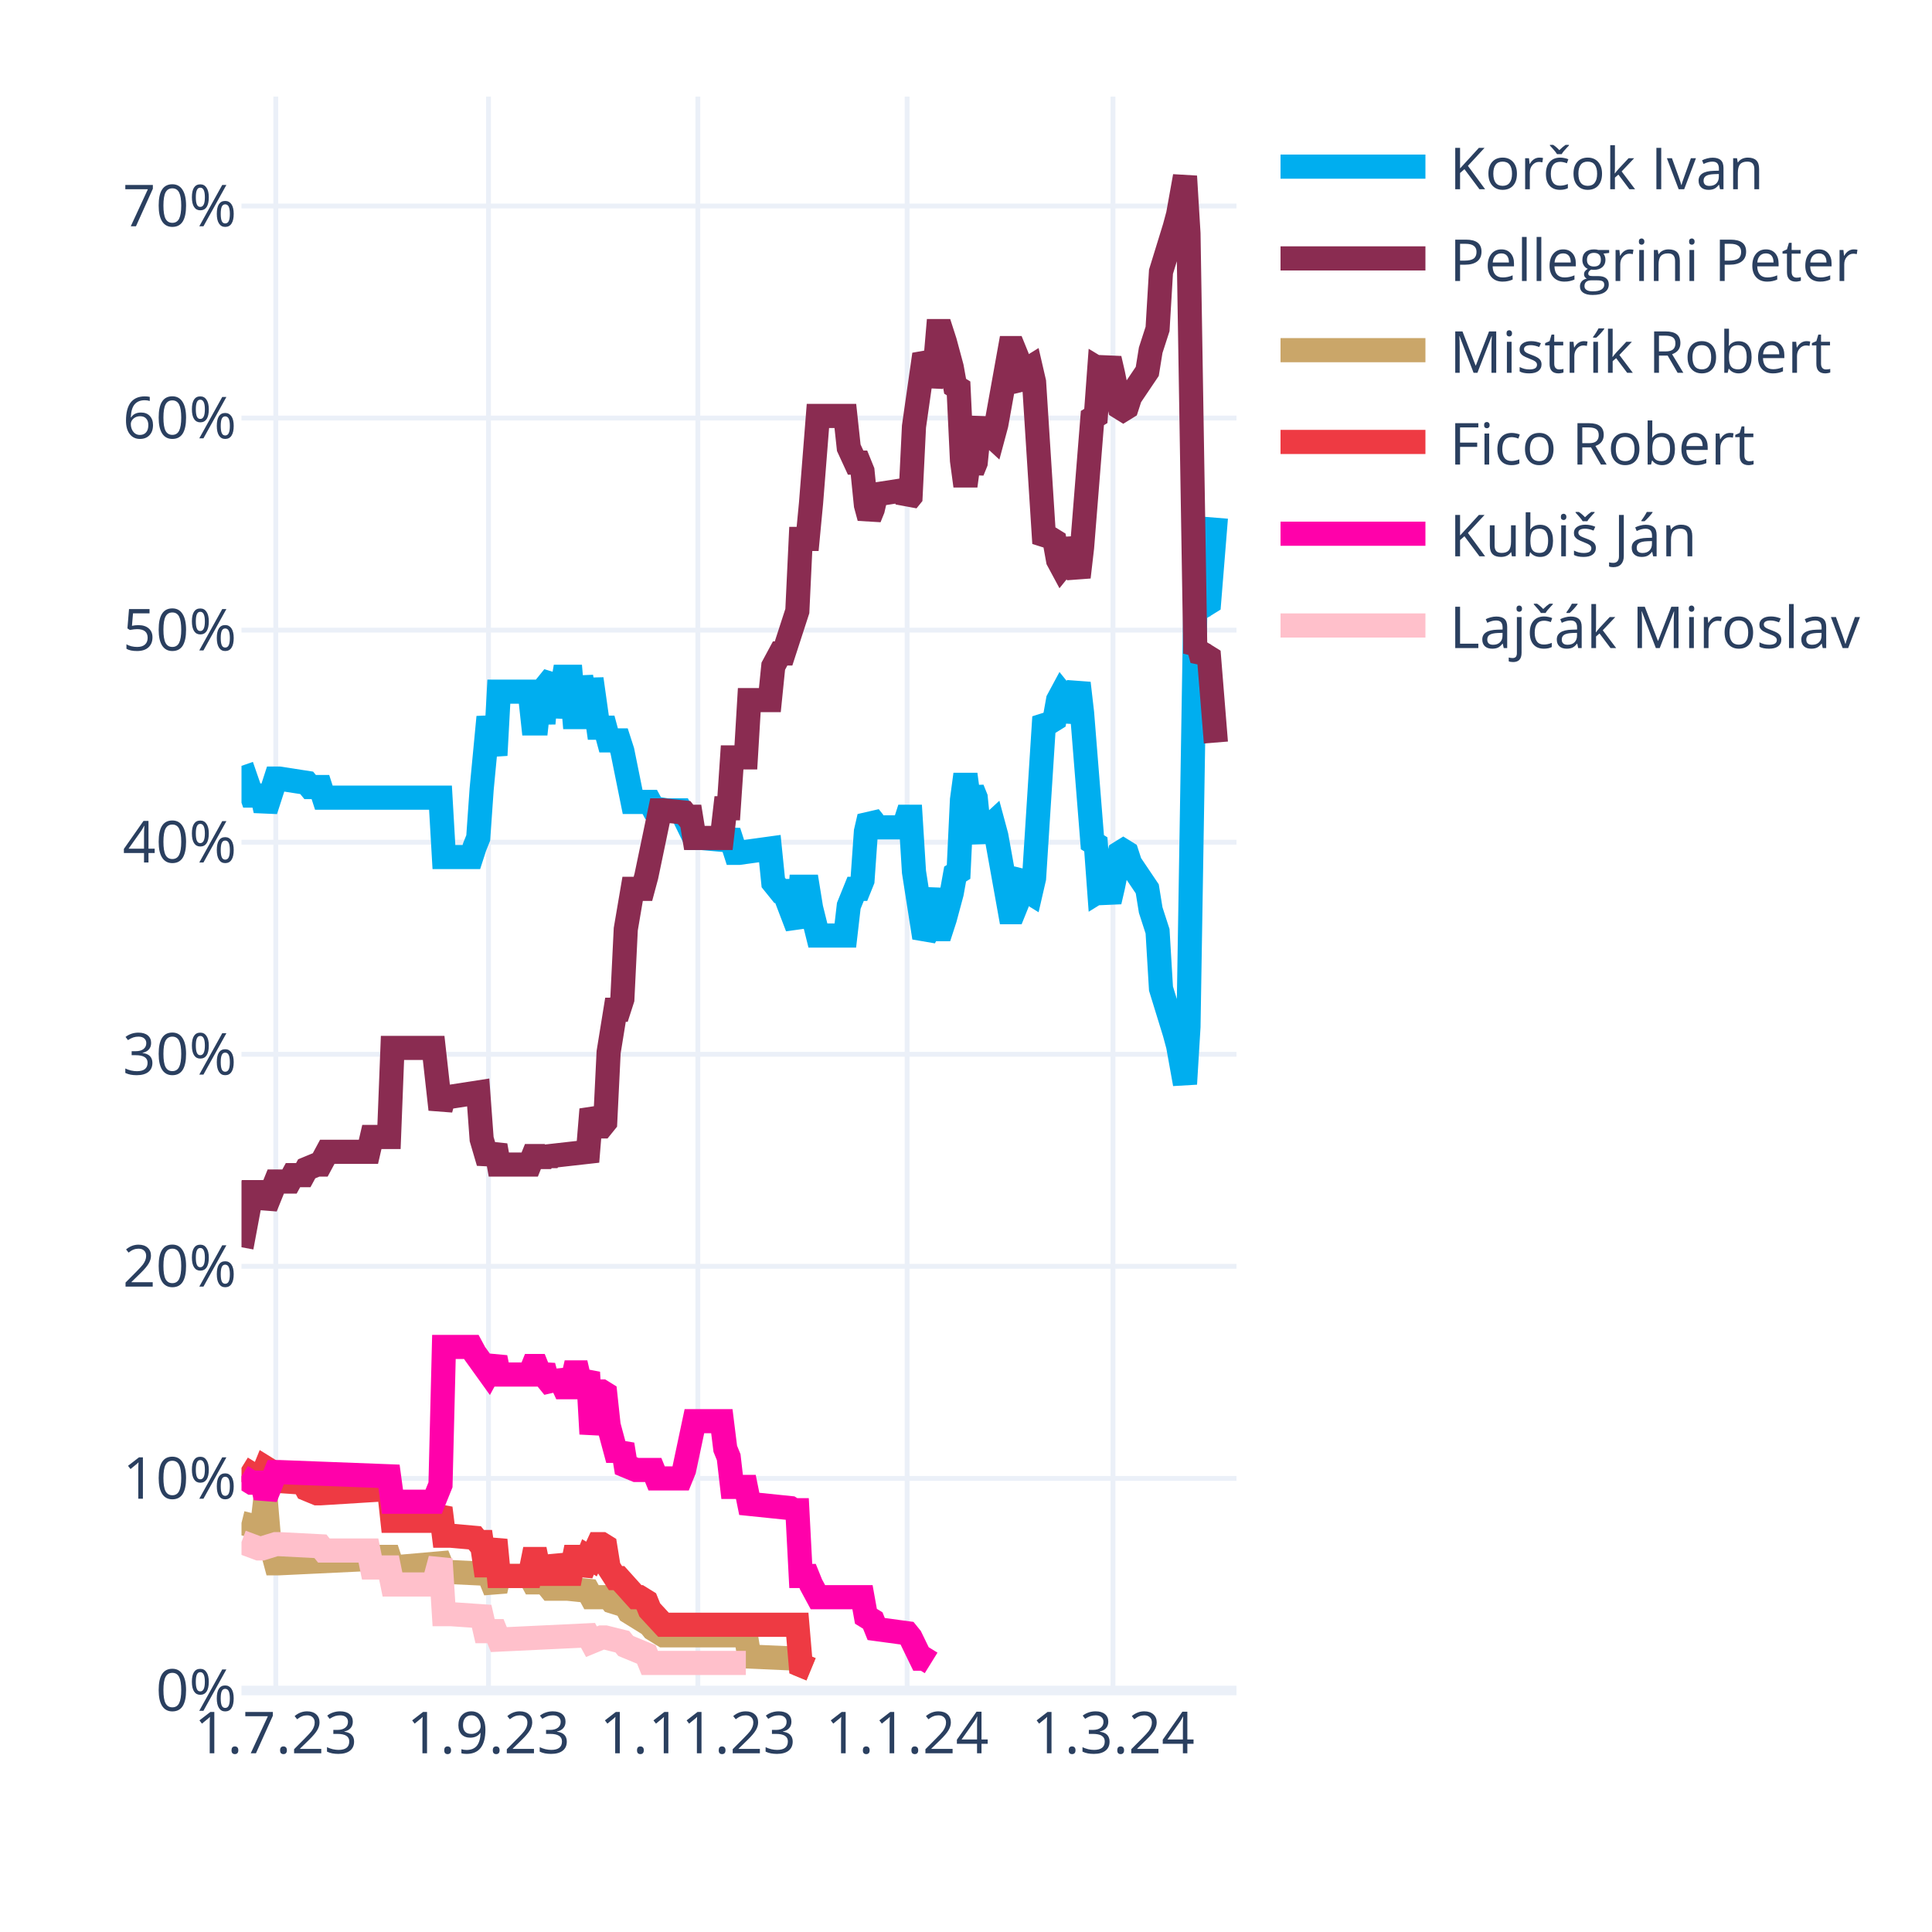
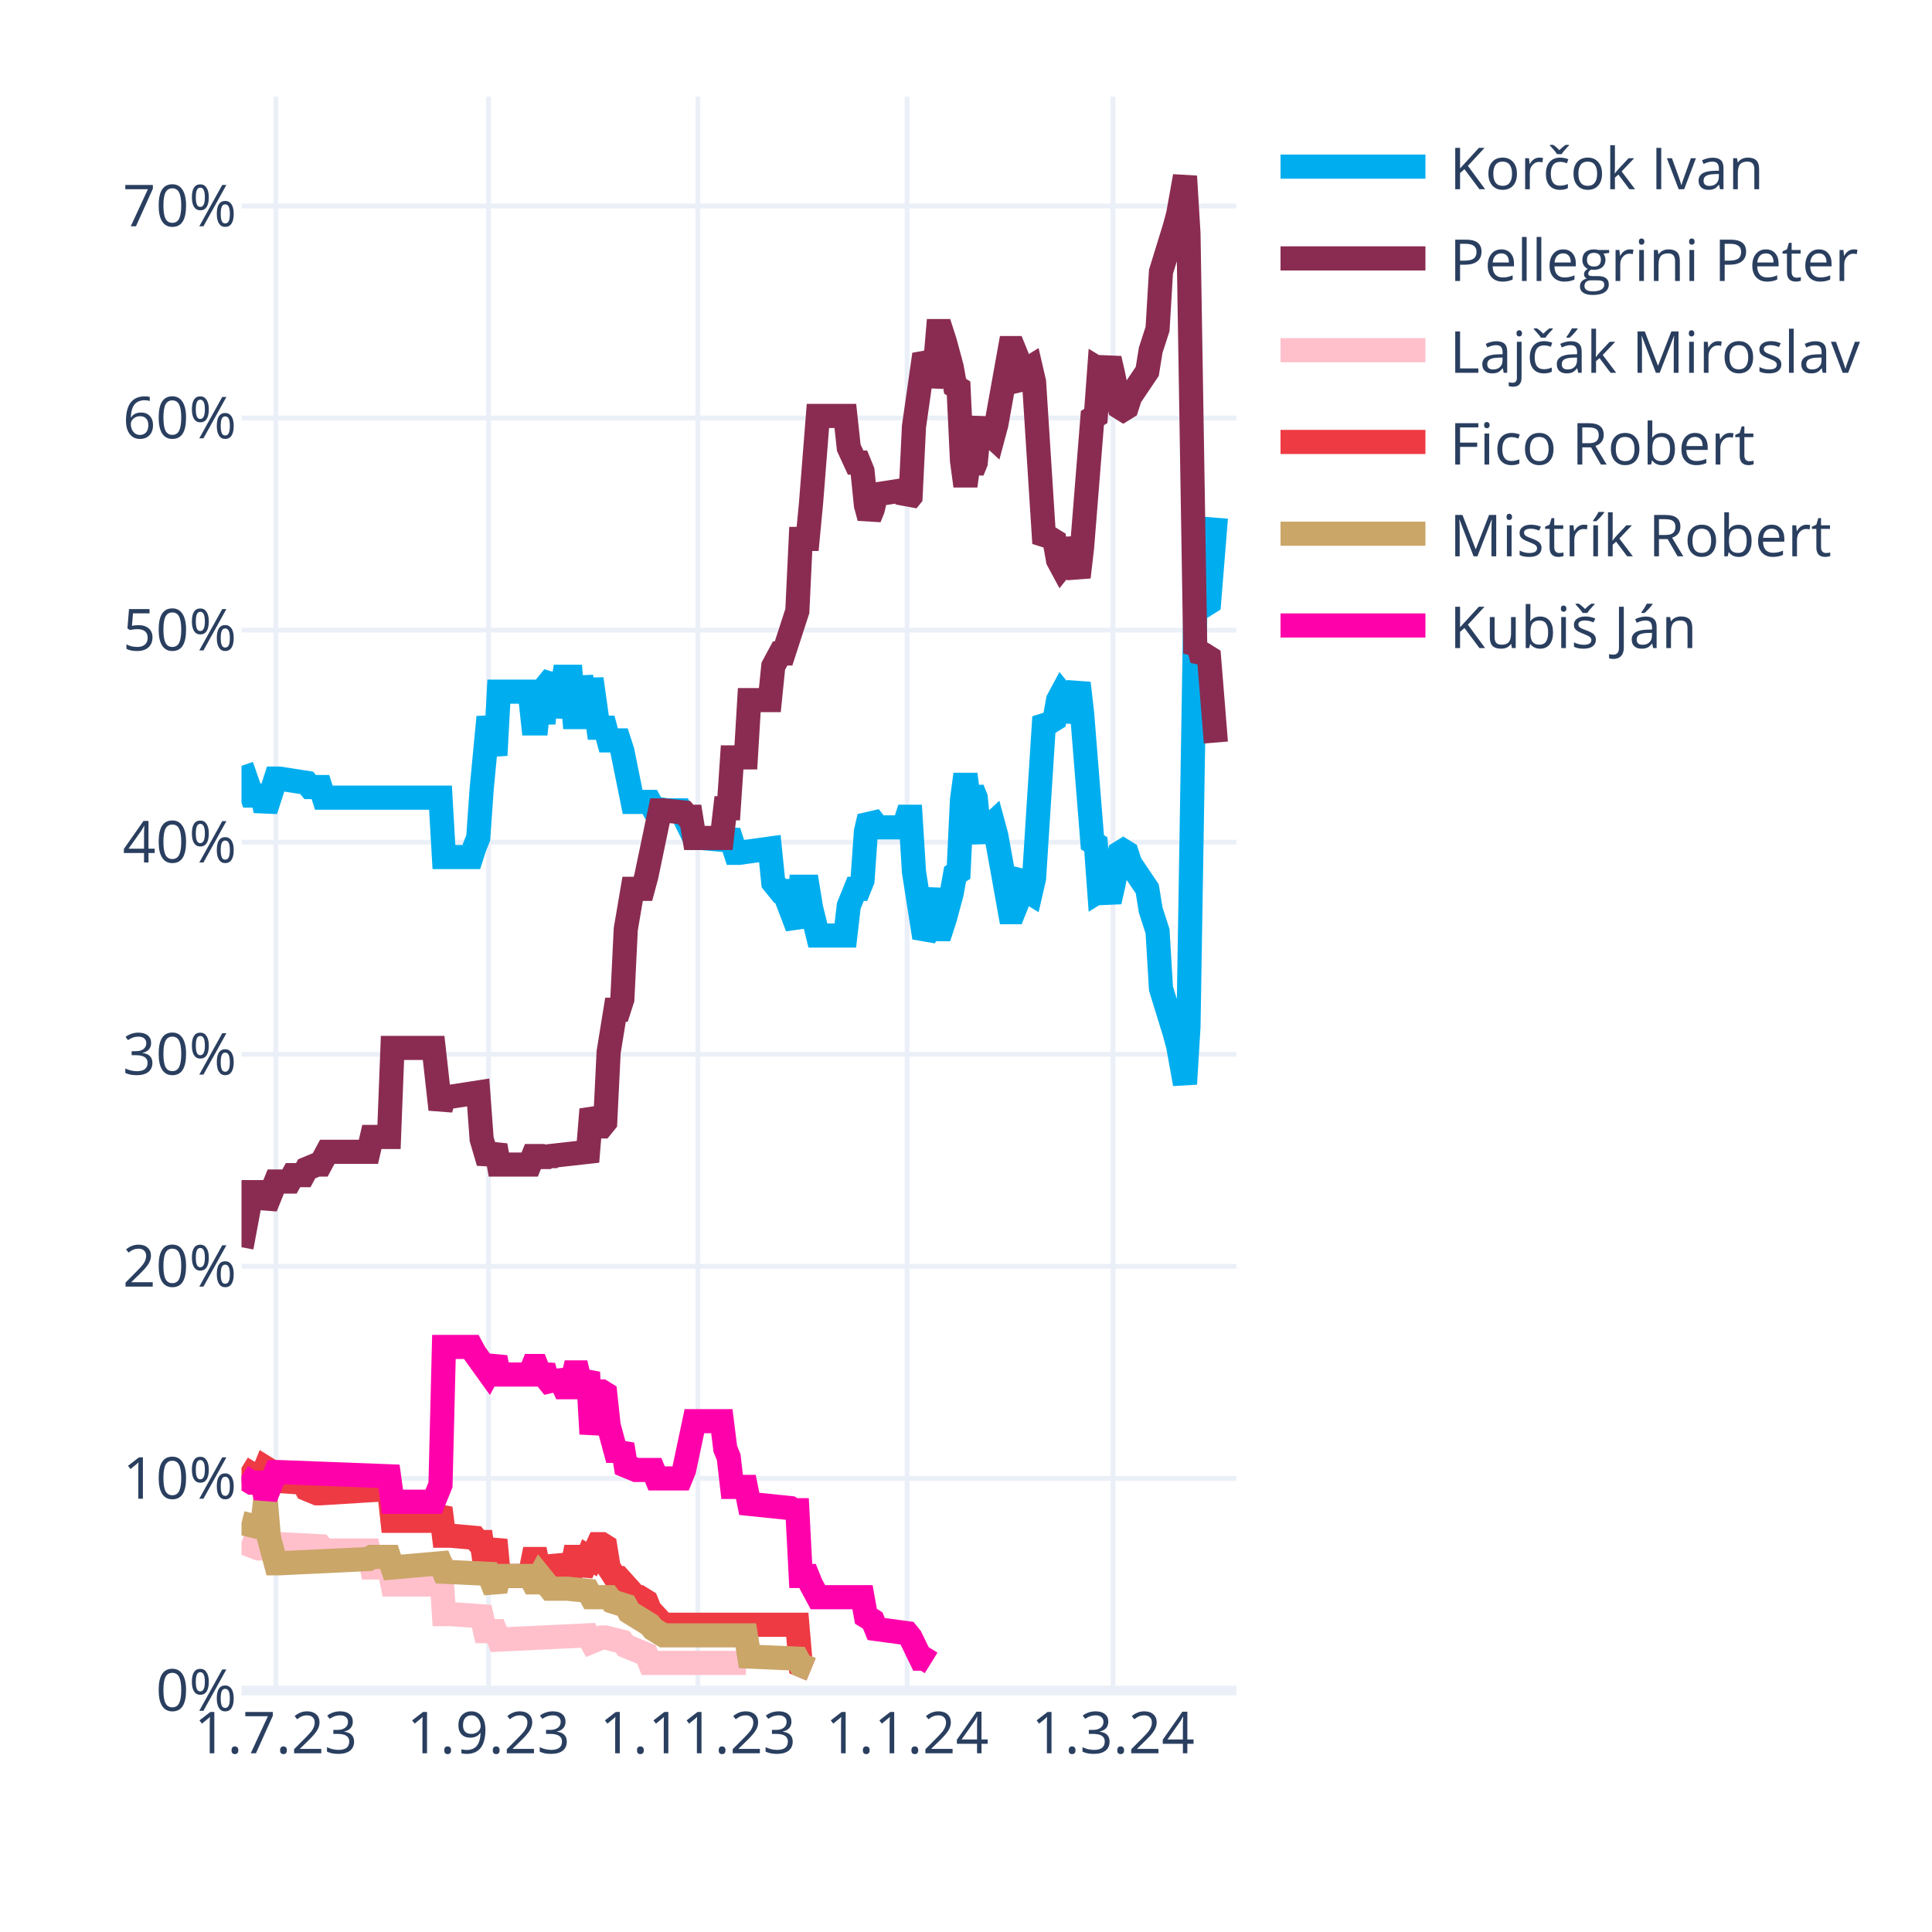
<svg xmlns="http://www.w3.org/2000/svg" class="main-svg" width="400" height="400" style="" viewBox="0 0 400 400">
  <rect x="0" y="0" width="400" height="400" style="fill: rgb(255, 255, 255); fill-opacity: 1;" />
-   <defs id="defs-b61e1c">
+   <defs id="defs-6048b3">
    <g class="clips">
-       <clipPath id="clipb61e1cxyplot" class="plotclip">
+       <clipPath id="clip6048b3xyplot" class="plotclip">
        <rect width="206" height="330" />
      </clipPath>
-       <clipPath class="axesclip" id="clipb61e1cx">
+       <clipPath class="axesclip" id="clip6048b3x">
        <rect x="50" y="0" width="206" height="400" />
      </clipPath>
-       <clipPath class="axesclip" id="clipb61e1cy">
+       <clipPath class="axesclip" id="clip6048b3y">
        <rect x="0" y="20" width="400" height="330" />
      </clipPath>
-       <clipPath class="axesclip" id="clipb61e1cxy">
+       <clipPath class="axesclip" id="clip6048b3xy">
        <rect x="50" y="20" width="206" height="330" />
      </clipPath>
    </g>
    <g class="gradients" />
    <g class="patterns" />
  </defs>
  <g class="bglayer" />
  <g class="layer-below">
    <g class="imagelayer" />
    <g class="shapelayer" />
  </g>
  <g class="cartesianlayer">
    <g class="subplot xy">
      <g class="layer-subplot">
        <g class="shapelayer" />
        <g class="imagelayer" />
      </g>
      <g class="minor-gridlayer">
        <g class="x" />
        <g class="y" />
      </g>
      <g class="gridlayer">
        <g class="x">
          <path class="xgrid crisp" transform="translate(57.1,0)" d="M0,20v330" style="stroke: rgb(235, 240, 248); stroke-opacity: 1; stroke-width: 1px;" />
          <path class="xgrid crisp" transform="translate(101.14,0)" d="M0,20v330" style="stroke: rgb(235, 240, 248); stroke-opacity: 1; stroke-width: 1px;" />
          <path class="xgrid crisp" transform="translate(144.48,0)" d="M0,20v330" style="stroke: rgb(235, 240, 248); stroke-opacity: 1; stroke-width: 1px;" />
          <path class="xgrid crisp" transform="translate(187.81,0)" d="M0,20v330" style="stroke: rgb(235, 240, 248); stroke-opacity: 1; stroke-width: 1px;" />
          <path class="xgrid crisp" transform="translate(230.43,0)" d="M0,20v330" style="stroke: rgb(235, 240, 248); stroke-opacity: 1; stroke-width: 1px;" />
        </g>
        <g class="y">
          <path class="ygrid crisp" transform="translate(0,306.09)" d="M50,0h206" style="stroke: rgb(235, 240, 248); stroke-opacity: 1; stroke-width: 1px;" />
          <path class="ygrid crisp" transform="translate(0,262.18)" d="M50,0h206" style="stroke: rgb(235, 240, 248); stroke-opacity: 1; stroke-width: 1px;" />
          <path class="ygrid crisp" transform="translate(0,218.28)" d="M50,0h206" style="stroke: rgb(235, 240, 248); stroke-opacity: 1; stroke-width: 1px;" />
          <path class="ygrid crisp" transform="translate(0,174.37)" d="M50,0h206" style="stroke: rgb(235, 240, 248); stroke-opacity: 1; stroke-width: 1px;" />
          <path class="ygrid crisp" transform="translate(0,130.46)" d="M50,0h206" style="stroke: rgb(235, 240, 248); stroke-opacity: 1; stroke-width: 1px;" />
          <path class="ygrid crisp" transform="translate(0,86.55)" d="M50,0h206" style="stroke: rgb(235, 240, 248); stroke-opacity: 1; stroke-width: 1px;" />
          <path class="ygrid crisp" transform="translate(0,42.65)" d="M50,0h206" style="stroke: rgb(235, 240, 248); stroke-opacity: 1; stroke-width: 1px;" />
        </g>
      </g>
      <g class="zerolinelayer">
        <path class="yzl zl crisp" transform="translate(0,350)" d="M50,0h206" style="stroke: rgb(235, 240, 248); stroke-opacity: 1; stroke-width: 2px;" />
      </g>
      <g class="layer-between">
        <g class="shapelayer" />
        <g class="imagelayer" />
      </g>
      <path class="xlines-below" />
      <path class="ylines-below" />
      <g class="overlines-below" />
      <g class="xaxislayer-below" />
      <g class="yaxislayer-below" />
      <g class="overaxes-below" />
-       <g class="plot" transform="translate(50,20)" clip-path="url(#clipb61e1cxyplot)">
+       <g class="plot" transform="translate(50,20)" clip-path="url(#clip6048b3xyplot)">
        <g class="scatterlayer mlayer">
-           <g class="trace scatter tracefe597f" style="stroke-miterlimit: 2; opacity: 1;">
+           <g class="trace scatter trace6b106d" style="stroke-miterlimit: 2; opacity: 1;">
            <g class="fills" />
            <g class="errorbars" />
            <g class="lines">
              <path class="js-line" d="M0,138.56L2.13,144.71L2.84,144.71L4.26,144.71L4.97,147.78L7.1,141.2L7.81,141.2L13.5,142.08L14.21,142.95L16.34,142.95L17.05,145.15L41.2,145.15L41.91,157.44L47.59,157.44L48.3,155.25L49.01,153.49L49.72,143.39L51.14,128.46L51.86,132.42L52.57,136.37L53.28,123.2L59.67,123.2L60.38,129.78L61.09,129.78L61.8,123.2L62.51,129.78L63.22,121.88L64.64,120.12L65.35,128.46L66.77,120.12L67.48,120.12L68.19,120.12L68.9,128.46L69.61,128.46L70.32,120.12L71.74,128.46L72.46,120.56L73.88,130.66L74.59,130.66L75.3,130.66L76.01,133.29L78.14,133.29L78.85,135.49L80.98,146.03L81.69,146.03L84.53,146.03L85.24,147.34L88.08,147.78L88.79,147.78L90.92,147.78L91.63,149.1L93.77,153.49L95.19,153.49L100.16,153.93L100.87,152.17L102.29,156.57L103,156.57L109.39,155.69L110.1,162.71L111.52,164.47L112.23,164.47L115.08,171.93L115.79,163.59L117.21,163.59L117.92,167.98L119.34,173.69L120.05,173.69L125.02,173.69L125.73,167.54L127.15,164.03L127.86,164.03L128.57,162.27L129.28,152.17L129.99,149.1L130.7,149.98L131.41,151.3L137.1,151.3L137.81,149.1L138.52,149.1L139.23,160.52L141.36,174.13L142.07,172.81L143.49,164.03L144.2,172.37L144.91,172.37L145.62,170.18L147.04,164.91L147.75,160.96L148.46,160.52L149.17,145.59L149.88,140.32L150.59,145.59L151.3,143.39L152.01,145.15L152.72,152.17L153.43,153.93L154.14,151.74L155.57,150.42L156.28,153.05L159.12,168.86L159.83,168.86L160.54,167.1L161.25,161.83L161.96,160.96L162.67,164.47L163.38,164.91L164.09,161.83L166.22,128.46L166.93,129.34L167.64,129.34L168.35,128.9L169.06,124.95L169.77,123.63L170.48,124.51L171.19,129.34L173.32,121.44L174.03,127.59L176.17,154.37L176.88,154.81L177.59,164.47L178.3,164.03L179.01,164.47L179.72,166.66L180.43,163.59L181.85,156.57L182.56,156.13L183.27,156.57L183.98,158.76L187.53,164.03L188.24,168.42L189.66,172.81L190.37,184.67L193.21,193.89L193.92,196.52L195.34,204.42L196.06,192.57L197.48,105.63L198.19,106.95L198.9,104.32L199.61,105.19L200.32,104.75L201.74,87.19" style="vector-effect: none; fill: none; stroke: rgb(0, 174, 239); stroke-opacity: 1; stroke-width: 5px; opacity: 1;" />
            </g>
            <g class="points" />
            <g class="text" />
          </g>
-           <g class="trace scatter trace04f7aa" style="stroke-miterlimit: 2; opacity: 1;">
+           <g class="trace scatter traceecb284" style="stroke-miterlimit: 2; opacity: 1;">
            <g class="fills" />
            <g class="errorbars" />
            <g class="lines">
              <path class="js-line" d="M0,238.23L2.13,226.82L2.84,226.82L4.26,226.82L4.97,229.89L7.1,224.62L7.81,224.62L9.94,224.62L10.66,223.3L12.79,223.3L13.5,221.99L15.63,221.11L16.34,221.11L17.76,218.47L18.47,218.47L26.28,218.47L26.99,215.4L30.54,215.4L31.26,196.96L39.78,196.96L41.2,209.69L41.91,207.06L43.33,207.06L49.01,206.18L49.72,215.84L51.14,220.67L51.86,218.91L52.57,217.16L53.28,221.11L59.67,221.11L60.38,219.35L61.09,219.35L61.8,221.11L62.51,219.35L63.22,220.67L63.93,219.35L71.74,218.47L72.46,209.69L73.88,213.21L74.59,213.21L75.3,212.33L76.01,197.84L77.43,189.06L78.14,189.06L78.85,186.86L79.56,172.37L80.98,164.03L81.69,164.03L83.11,164.03L83.82,161.39L86.66,147.78L87.37,147.78L91.63,148.22L92.34,149.1L93.06,149.1L93.77,153.49L99.45,153.49L100.16,147.34L100.87,147.34L101.58,136.81L104.42,136.81L105.13,124.95L109.39,124.95L110.1,117.93L111.52,115.29L112.23,115.29L115.08,106.51L115.79,91.58L117.21,91.58L117.92,84.12L119.34,66.12L120.05,66.12L125.02,66.12L125.73,72.7L127.15,75.78L127.86,75.78L128.57,77.53L129.28,84.56L129.99,87.19L130.7,85.43L131.41,82.36L137.1,81.48L137.81,83.68L138.52,82.8L139.23,68.31L141.36,53.38L142.07,54.7L142.78,59.97L143.49,56.89L144.2,48.55L144.91,48.55L145.62,50.75L147.04,56.02L147.75,59.97L148.46,60.41L149.17,75.34L149.88,80.61L150.59,75.34L151.3,77.53L152.01,75.78L152.72,68.75L153.43,66.99L154.14,69.19L155.57,70.51L156.28,67.87L159.12,52.07L159.83,52.07L160.54,53.82L161.25,59.09L161.96,59.97L162.67,56.46L163.38,56.02L164.09,59.09L166.22,92.46L166.93,91.58L167.64,91.58L168.35,92.02L169.06,95.97L169.77,97.29L170.48,96.41L171.19,91.58L173.32,99.49L174.03,93.34L176.17,66.55L176.88,66.12L177.59,56.46L178.3,56.89L179.01,56.46L179.72,54.26L180.43,57.33L181.85,64.36L182.56,64.8L183.27,64.36L183.98,62.16L187.53,56.89L188.24,52.5L189.66,48.11L190.37,36.26L193.21,27.04L193.92,24.4L195.34,16.5L196.06,28.36L197.48,115.29L198.19,113.97L198.9,116.61L199.61,115.73L200.32,116.17L201.74,133.73" style="vector-effect: none; fill: none; stroke: rgb(138, 44, 81); stroke-opacity: 1; stroke-width: 5px; opacity: 1;" />
            </g>
            <g class="points" />
            <g class="text" />
          </g>
-           <g class="trace scatter trace891ff5" style="stroke-miterlimit: 2; opacity: 1;">
+           <g class="trace scatter tracea2625b" style="stroke-miterlimit: 2; opacity: 1;">
+             <g class="fills" />
+             <g class="errorbars" />
+             <g class="lines">
+               <path class="js-line" d="M0,299.26L3.55,300.58L4.26,300.58L7.1,299.7L7.81,299.7L16.34,300.14L17.05,301.02L26.28,301.02L26.99,304.53L30.54,304.53L31.26,308.05L39.78,308.05L41.2,302.78L41.91,314.19L43.33,314.19L49.72,314.63L50.43,317.71L52.57,317.71L53.28,319.46L71.74,318.58L72.46,319.9L74.59,319.02L75.3,319.02L78.85,319.9L79.56,320.78L83.82,322.54L84.53,324.29L104.42,324.29" style="vector-effect: none; fill: none; stroke: rgb(255, 192, 203); stroke-opacity: 1; stroke-width: 5px; opacity: 1;" />
+             </g>
+             <g class="points" />
+             <g class="text" />
+           </g>
+           <g class="trace scatter traceb6967f" style="stroke-miterlimit: 2; opacity: 1;">
+             <g class="fills" />
+             <g class="errorbars" />
+             <g class="lines">
+               <path class="js-line" d="M0,283.9L2.84,285.65L3.55,285.65L4.26,285.65L4.97,283.9L5.68,284.34L6.39,286.53L12.79,286.97L13.5,288.29L15.63,289.17L16.34,289.17L30.54,288.29L31.26,294.87L39.78,294.87L41.2,292.24L41.91,297.95L43.33,297.95L48.3,298.39L49.01,299.26L49.72,299.26L50.43,304.09L51.14,304.09L51.86,301.46L52.57,298.83L53.28,306.29L59.67,306.29L60.38,302.78L61.09,302.78L61.8,306.29L62.51,302.78L63.22,305.85L64.64,305.85L65.35,302.34L66.77,305.85L67.48,305.85L68.19,305.85L68.9,302.34L69.61,302.34L70.32,305.85L71.74,302.34L72.46,302.78L73.88,299.7L74.59,299.7L75.3,300.14L76.01,304.53L77.43,306.73L78.14,306.73L81.69,310.68L82.4,310.68L83.82,311.56L84.53,313.32L87.37,316.39L88.08,316.39L115.08,316.39L115.79,324.73L117.92,325.61" style="vector-effect: none; fill: none; stroke: rgb(238, 58, 67); stroke-opacity: 1; stroke-width: 5px; opacity: 1;" />
+             </g>
+             <g class="points" />
+             <g class="text" />
+           </g>
+           <g class="trace scatter trace77b0d4" style="stroke-miterlimit: 2; opacity: 1;">
            <g class="fills" />
            <g class="errorbars" />
            <g class="lines">
              <path class="js-line" d="M0,295.31L3.55,296.19L4.26,296.19L4.97,290.04L5.68,298.39L7.1,303.66L7.81,303.66L26.28,302.78L26.99,302.34L30.54,302.34L31.26,304.53L41.2,303.66L41.91,305.41L51.14,305.85L51.86,307.61L52.57,309.36L53.28,306.29L59.67,306.29L60.38,307.61L61.09,307.61L61.8,306.29L63.93,308.92L64.64,308.92L66.77,308.92L67.48,308.92L71.74,309.36L72.46,310.68L76.01,310.68L76.72,311.56L79.56,312.44L80.27,313.75L84.53,316.39L85.24,317.27L87.37,318.58L88.08,318.58L104.42,318.58L105.13,322.97L115.08,323.41L115.79,324.73L117.92,325.61" style="vector-effect: none; fill: none; stroke: rgb(202, 166, 105); stroke-opacity: 1; stroke-width: 5px; opacity: 1;" />
            </g>
            <g class="points" />
            <g class="text" />
          </g>
-           <g class="trace scatter tracee7e70c" style="stroke-miterlimit: 2; opacity: 1;">
-             <g class="fills" />
-             <g class="errorbars" />
-             <g class="lines">
-               <path class="js-line" d="M0,283.9L2.84,285.65L3.55,285.65L4.26,285.65L4.97,283.9L5.68,284.34L6.39,286.53L12.79,286.97L13.5,288.29L15.63,289.17L16.34,289.17L30.54,288.29L31.26,294.87L39.78,294.87L41.2,292.24L41.91,297.95L43.33,297.95L48.3,298.39L49.01,299.26L49.72,299.26L50.43,304.09L51.14,304.09L51.86,301.46L52.57,298.83L53.28,306.29L59.67,306.29L60.38,302.78L61.09,302.78L61.8,306.29L62.51,302.78L63.22,305.85L64.64,305.85L65.35,302.34L66.77,305.85L67.48,305.85L68.19,305.85L68.9,302.34L69.61,302.34L70.32,305.85L71.74,302.34L72.46,302.78L73.88,299.7L74.59,299.7L75.3,300.14L76.01,304.53L77.43,306.73L78.14,306.73L81.69,310.68L82.4,310.68L83.82,311.56L84.53,313.32L87.37,316.39L88.08,316.39L115.08,316.39L115.79,324.73L117.92,325.61" style="vector-effect: none; fill: none; stroke: rgb(238, 58, 67); stroke-opacity: 1; stroke-width: 5px; opacity: 1;" />
-             </g>
-             <g class="points" />
-             <g class="text" />
-           </g>
-           <g class="trace scatter tracec5c917" style="stroke-miterlimit: 2; opacity: 1;">
+           <g class="trace scatter tracef31dc1" style="stroke-miterlimit: 2; opacity: 1;">
            <g class="fills" />
            <g class="errorbars" />
            <g class="lines">
              <path class="js-line" d="M0,285.65L2.13,286.97L2.84,286.97L4.26,286.97L4.97,290.04L7.1,284.78L7.81,284.78L30.54,285.65L31.26,290.92L39.78,290.92L41.2,287.41L41.91,258.87L43.33,258.87L47.59,258.87L48.3,260.19L51.14,264.14L51.86,262.82L52.57,261.07L53.28,264.58L59.67,264.58L60.38,262.82L61.09,262.82L61.8,264.58L62.51,262.82L63.22,265.46L64.64,267.21L65.35,264.14L66.77,267.21L67.48,267.21L68.19,267.21L68.9,264.14L69.61,264.14L70.32,267.21L71.74,264.14L72.46,276.87L73.88,268.09L74.59,268.09L75.3,268.53L76.01,275.12L77.43,280.38L78.14,280.38L78.85,279.07L79.56,283.46L81.69,284.34L82.4,284.34L85.24,284.34L85.95,286.09L90.92,286.09L91.63,284.34L93.77,274.24L95.19,274.24L99.45,274.24L100.16,279.95L100.87,281.7L101.58,287.85L104.42,287.85L105.13,291.36L113.66,292.24L114.37,292.68L115.08,292.68L115.79,306.29L117.21,306.29L117.92,308.05L119.34,310.68L120.05,310.68L128.57,310.68L129.28,314.63L130.7,315.51L131.41,317.27L137.81,318.14L138.52,319.02L140.65,323.41L141.36,323.41L142.78,324.29" style="vector-effect: none; fill: none; stroke: rgb(255, 1, 170); stroke-opacity: 1; stroke-width: 5px; opacity: 1;" />
-             </g>
-             <g class="points" />
-             <g class="text" />
-           </g>
-           <g class="trace scatter trace948aaf" style="stroke-miterlimit: 2; opacity: 1;">
-             <g class="fills" />
-             <g class="errorbars" />
-             <g class="lines">
-               <path class="js-line" d="M0,299.26L3.55,300.58L4.26,300.58L7.1,299.7L7.81,299.7L16.34,300.14L17.05,301.02L26.28,301.02L26.99,304.53L30.54,304.53L31.26,308.05L39.78,308.05L41.2,302.78L41.91,314.19L43.33,314.19L49.72,314.63L50.43,317.71L52.57,317.71L53.28,319.46L71.74,318.58L72.46,319.9L74.59,319.02L75.3,319.02L78.85,319.9L79.56,320.78L83.82,322.54L84.53,324.29L104.42,324.29" style="vector-effect: none; fill: none; stroke: rgb(255, 192, 203); stroke-opacity: 1; stroke-width: 5px; opacity: 1;" />
            </g>
            <g class="points" />
            <g class="text" />
          </g>
        </g>
      </g>
      <g class="overplot" />
      <path class="xlines-above crisp" d="M0,0" style="fill: none;" />
      <path class="ylines-above crisp" d="M0,0" style="fill: none;" />
      <g class="overlines-above" />
      <g class="xaxislayer-above">
        <g class="xtick">
          <text text-anchor="middle" x="0" y="363" transform="translate(57.1,0)" style="font-family: 'Open Sans', verdana, arial, sans-serif; font-size: 12px; fill: rgb(42, 63, 95); fill-opacity: 1; white-space: pre; opacity: 1;">1.7.23</text>
        </g>
        <g class="xtick">
          <text text-anchor="middle" x="0" y="363" style="font-family: 'Open Sans', verdana, arial, sans-serif; font-size: 12px; fill: rgb(42, 63, 95); fill-opacity: 1; white-space: pre; opacity: 1;" transform="translate(101.14,0)">1.9.23</text>
        </g>
        <g class="xtick">
          <text text-anchor="middle" x="0" y="363" style="font-family: 'Open Sans', verdana, arial, sans-serif; font-size: 12px; fill: rgb(42, 63, 95); fill-opacity: 1; white-space: pre; opacity: 1;" transform="translate(144.48,0)">1.11.23</text>
        </g>
        <g class="xtick">
          <text text-anchor="middle" x="0" y="363" style="font-family: 'Open Sans', verdana, arial, sans-serif; font-size: 12px; fill: rgb(42, 63, 95); fill-opacity: 1; white-space: pre; opacity: 1;" transform="translate(187.81,0)">1.1.24</text>
        </g>
        <g class="xtick">
          <text text-anchor="middle" x="0" y="363" style="font-family: 'Open Sans', verdana, arial, sans-serif; font-size: 12px; fill: rgb(42, 63, 95); fill-opacity: 1; white-space: pre; opacity: 1;" transform="translate(230.43,0)">1.3.24</text>
        </g>
      </g>
      <g class="yaxislayer-above">
        <g class="ytick">
          <text text-anchor="end" x="49" y="4.2" transform="translate(0,350)" style="font-family: 'Open Sans', verdana, arial, sans-serif; font-size: 12px; fill: rgb(42, 63, 95); fill-opacity: 1; white-space: pre; opacity: 1;">0%</text>
        </g>
        <g class="ytick">
          <text text-anchor="end" x="49" y="4.2" style="font-family: 'Open Sans', verdana, arial, sans-serif; font-size: 12px; fill: rgb(42, 63, 95); fill-opacity: 1; white-space: pre; opacity: 1;" transform="translate(0,306.09)">10%</text>
        </g>
        <g class="ytick">
          <text text-anchor="end" x="49" y="4.2" style="font-family: 'Open Sans', verdana, arial, sans-serif; font-size: 12px; fill: rgb(42, 63, 95); fill-opacity: 1; white-space: pre; opacity: 1;" transform="translate(0,262.18)">20%</text>
        </g>
        <g class="ytick">
          <text text-anchor="end" x="49" y="4.2" style="font-family: 'Open Sans', verdana, arial, sans-serif; font-size: 12px; fill: rgb(42, 63, 95); fill-opacity: 1; white-space: pre; opacity: 1;" transform="translate(0,218.28)">30%</text>
        </g>
        <g class="ytick">
          <text text-anchor="end" x="49" y="4.2" style="font-family: 'Open Sans', verdana, arial, sans-serif; font-size: 12px; fill: rgb(42, 63, 95); fill-opacity: 1; white-space: pre; opacity: 1;" transform="translate(0,174.37)">40%</text>
        </g>
        <g class="ytick">
          <text text-anchor="end" x="49" y="4.2" style="font-family: 'Open Sans', verdana, arial, sans-serif; font-size: 12px; fill: rgb(42, 63, 95); fill-opacity: 1; white-space: pre; opacity: 1;" transform="translate(0,130.46)">50%</text>
        </g>
        <g class="ytick">
          <text text-anchor="end" x="49" y="4.2" style="font-family: 'Open Sans', verdana, arial, sans-serif; font-size: 12px; fill: rgb(42, 63, 95); fill-opacity: 1; white-space: pre; opacity: 1;" transform="translate(0,86.55)">60%</text>
        </g>
        <g class="ytick">
          <text text-anchor="end" x="49" y="4.2" style="font-family: 'Open Sans', verdana, arial, sans-serif; font-size: 12px; fill: rgb(42, 63, 95); fill-opacity: 1; white-space: pre; opacity: 1;" transform="translate(0,42.65)">70%</text>
        </g>
      </g>
      <g class="overaxes-above" />
    </g>
  </g>
  <g class="polarlayer" />
  <g class="smithlayer" />
  <g class="ternarylayer" />
  <g class="geolayer" />
  <g class="funnelarealayer" />
  <g class="pielayer" />
  <g class="iciclelayer" />
  <g class="treemaplayer" />
  <g class="sunburstlayer" />
  <g class="glimages" />
-   <defs id="topdefs-b61e1c">
+   <defs id="topdefs-6048b3">
    <g class="clips" />
-     <clipPath id="legendb61e1c">
+     <clipPath id="legend6048b3">
      <rect width="128" height="124" x="0" y="0" />
    </clipPath>
  </defs>
  <g class="layer-above">
    <g class="imagelayer" />
    <g class="shapelayer" />
  </g>
  <g class="infolayer">
    <g class="legend" pointer-events="all" transform="translate(260.12,20)">
      <rect class="bg" shape-rendering="crispEdges" width="128" height="124" x="0" y="0" style="stroke: rgb(68, 68, 68); stroke-opacity: 1; fill: rgb(255, 255, 255); fill-opacity: 1; stroke-width: 0px;" />
-       <g class="scrollbox" transform="" clip-path="url(#legendb61e1c)">
+       <g class="scrollbox" transform="" clip-path="url(#legend6048b3)">
        <g class="groups">
          <g class="traces" transform="translate(0,14.5)" style="opacity: 1;">
            <text class="legendtext" text-anchor="start" x="40" y="4.68" style="font-family: 'Open Sans', verdana, arial, sans-serif; font-size: 12px; fill: rgb(42, 63, 95); fill-opacity: 1; white-space: pre;">Korčok Ivan</text>
            <g class="layers" style="opacity: 1;">
              <g class="legendfill" />
              <g class="legendlines">
                <path class="js-line" d="M5,0h30" style="fill: none; stroke: rgb(0, 174, 239); stroke-opacity: 1; stroke-width: 5px;" />
              </g>
              <g class="legendsymbols">
                <g class="legendpoints" />
              </g>
            </g>
            <rect class="legendtoggle" x="0" y="-9.5" width="122.703" height="19" style="fill: rgb(0, 0, 0); fill-opacity: 0;" />
          </g>
          <g class="traces" transform="translate(0,33.5)" style="opacity: 1;">
            <text class="legendtext" text-anchor="start" x="40" y="4.68" style="font-family: 'Open Sans', verdana, arial, sans-serif; font-size: 12px; fill: rgb(42, 63, 95); fill-opacity: 1; white-space: pre;">Pellegrini Peter</text>
            <g class="layers" style="opacity: 1;">
              <g class="legendfill" />
              <g class="legendlines">
                <path class="js-line" d="M5,0h30" style="fill: none; stroke: rgb(138, 44, 81); stroke-opacity: 1; stroke-width: 5px;" />
              </g>
              <g class="legendsymbols">
                <g class="legendpoints" />
              </g>
            </g>
            <rect class="legendtoggle" x="0" y="-9.5" width="122.703" height="19" style="fill: rgb(0, 0, 0); fill-opacity: 0;" />
          </g>
          <g class="traces" transform="translate(0,52.5)" style="opacity: 1;">
-             <text class="legendtext" text-anchor="start" x="40" y="4.68" style="font-family: 'Open Sans', verdana, arial, sans-serif; font-size: 12px; fill: rgb(42, 63, 95); fill-opacity: 1; white-space: pre;">Mistrík Robert</text>
-             <g class="layers" style="opacity: 1;">
-               <g class="legendfill" />
-               <g class="legendlines">
-                 <path class="js-line" d="M5,0h30" style="fill: none; stroke: rgb(202, 166, 105); stroke-opacity: 1; stroke-width: 5px;" />
+             <text class="legendtext" text-anchor="start" x="40" y="4.68" style="font-family: 'Open Sans', verdana, arial, sans-serif; font-size: 12px; fill: rgb(42, 63, 95); fill-opacity: 1; white-space: pre;">Lajčák Miroslav</text>
+             <g class="layers" style="opacity: 1;">
+               <g class="legendfill" />
+               <g class="legendlines">
+                 <path class="js-line" d="M5,0h30" style="fill: none; stroke: rgb(255, 192, 203); stroke-opacity: 1; stroke-width: 5px;" />
              </g>
              <g class="legendsymbols">
                <g class="legendpoints" />
              </g>
            </g>
            <rect class="legendtoggle" x="0" y="-9.5" width="122.703" height="19" style="fill: rgb(0, 0, 0); fill-opacity: 0;" />
          </g>
          <g class="traces" transform="translate(0,71.5)" style="opacity: 1;">
            <text class="legendtext" text-anchor="start" x="40" y="4.68" style="font-family: 'Open Sans', verdana, arial, sans-serif; font-size: 12px; fill: rgb(42, 63, 95); fill-opacity: 1; white-space: pre;">Fico Robert</text>
            <g class="layers" style="opacity: 1;">
              <g class="legendfill" />
              <g class="legendlines">
                <path class="js-line" d="M5,0h30" style="fill: none; stroke: rgb(238, 58, 67); stroke-opacity: 1; stroke-width: 5px;" />
              </g>
              <g class="legendsymbols">
                <g class="legendpoints" />
              </g>
            </g>
            <rect class="legendtoggle" x="0" y="-9.5" width="122.703" height="19" style="fill: rgb(0, 0, 0); fill-opacity: 0;" />
          </g>
          <g class="traces" transform="translate(0,90.5)" style="opacity: 1;">
+             <text class="legendtext" text-anchor="start" x="40" y="4.68" style="font-family: 'Open Sans', verdana, arial, sans-serif; font-size: 12px; fill: rgb(42, 63, 95); fill-opacity: 1; white-space: pre;">Mistrík Robert</text>
+             <g class="layers" style="opacity: 1;">
+               <g class="legendfill" />
+               <g class="legendlines">
+                 <path class="js-line" d="M5,0h30" style="fill: none; stroke: rgb(202, 166, 105); stroke-opacity: 1; stroke-width: 5px;" />
+               </g>
+               <g class="legendsymbols">
+                 <g class="legendpoints" />
+               </g>
+             </g>
+             <rect class="legendtoggle" x="0" y="-9.5" width="122.703" height="19" style="fill: rgb(0, 0, 0); fill-opacity: 0;" />
+           </g>
+           <g class="traces" transform="translate(0,109.5)" style="opacity: 1;">
            <text class="legendtext" text-anchor="start" x="40" y="4.68" style="font-family: 'Open Sans', verdana, arial, sans-serif; font-size: 12px; fill: rgb(42, 63, 95); fill-opacity: 1; white-space: pre;">Kubiš Ján</text>
            <g class="layers" style="opacity: 1;">
              <g class="legendfill" />
              <g class="legendlines">
                <path class="js-line" d="M5,0h30" style="fill: none; stroke: rgb(255, 1, 170); stroke-opacity: 1; stroke-width: 5px;" />
-               </g>
-               <g class="legendsymbols">
-                 <g class="legendpoints" />
-               </g>
-             </g>
-             <rect class="legendtoggle" x="0" y="-9.5" width="122.703" height="19" style="fill: rgb(0, 0, 0); fill-opacity: 0;" />
-           </g>
-           <g class="traces" transform="translate(0,109.5)" style="opacity: 1;">
-             <text class="legendtext" text-anchor="start" x="40" y="4.68" style="font-family: 'Open Sans', verdana, arial, sans-serif; font-size: 12px; fill: rgb(42, 63, 95); fill-opacity: 1; white-space: pre;">Lajčák Miroslav</text>
-             <g class="layers" style="opacity: 1;">
-               <g class="legendfill" />
-               <g class="legendlines">
-                 <path class="js-line" d="M5,0h30" style="fill: none; stroke: rgb(255, 192, 203); stroke-opacity: 1; stroke-width: 5px;" />
              </g>
              <g class="legendsymbols">
                <g class="legendpoints" />
              </g>
            </g>
            <rect class="legendtoggle" x="0" y="-9.5" width="122.703" height="19" style="fill: rgb(0, 0, 0); fill-opacity: 0;" />
          </g>
        </g>
      </g>
      <rect class="scrollbar" rx="20" ry="3" width="0" height="0" x="0" y="0" style="fill: rgb(128, 139, 164); fill-opacity: 1;" />
    </g>
    <g class="g-gtitle" />
    <g class="g-xtitle" />
    <g class="g-ytitle" />
  </g>
</svg>
